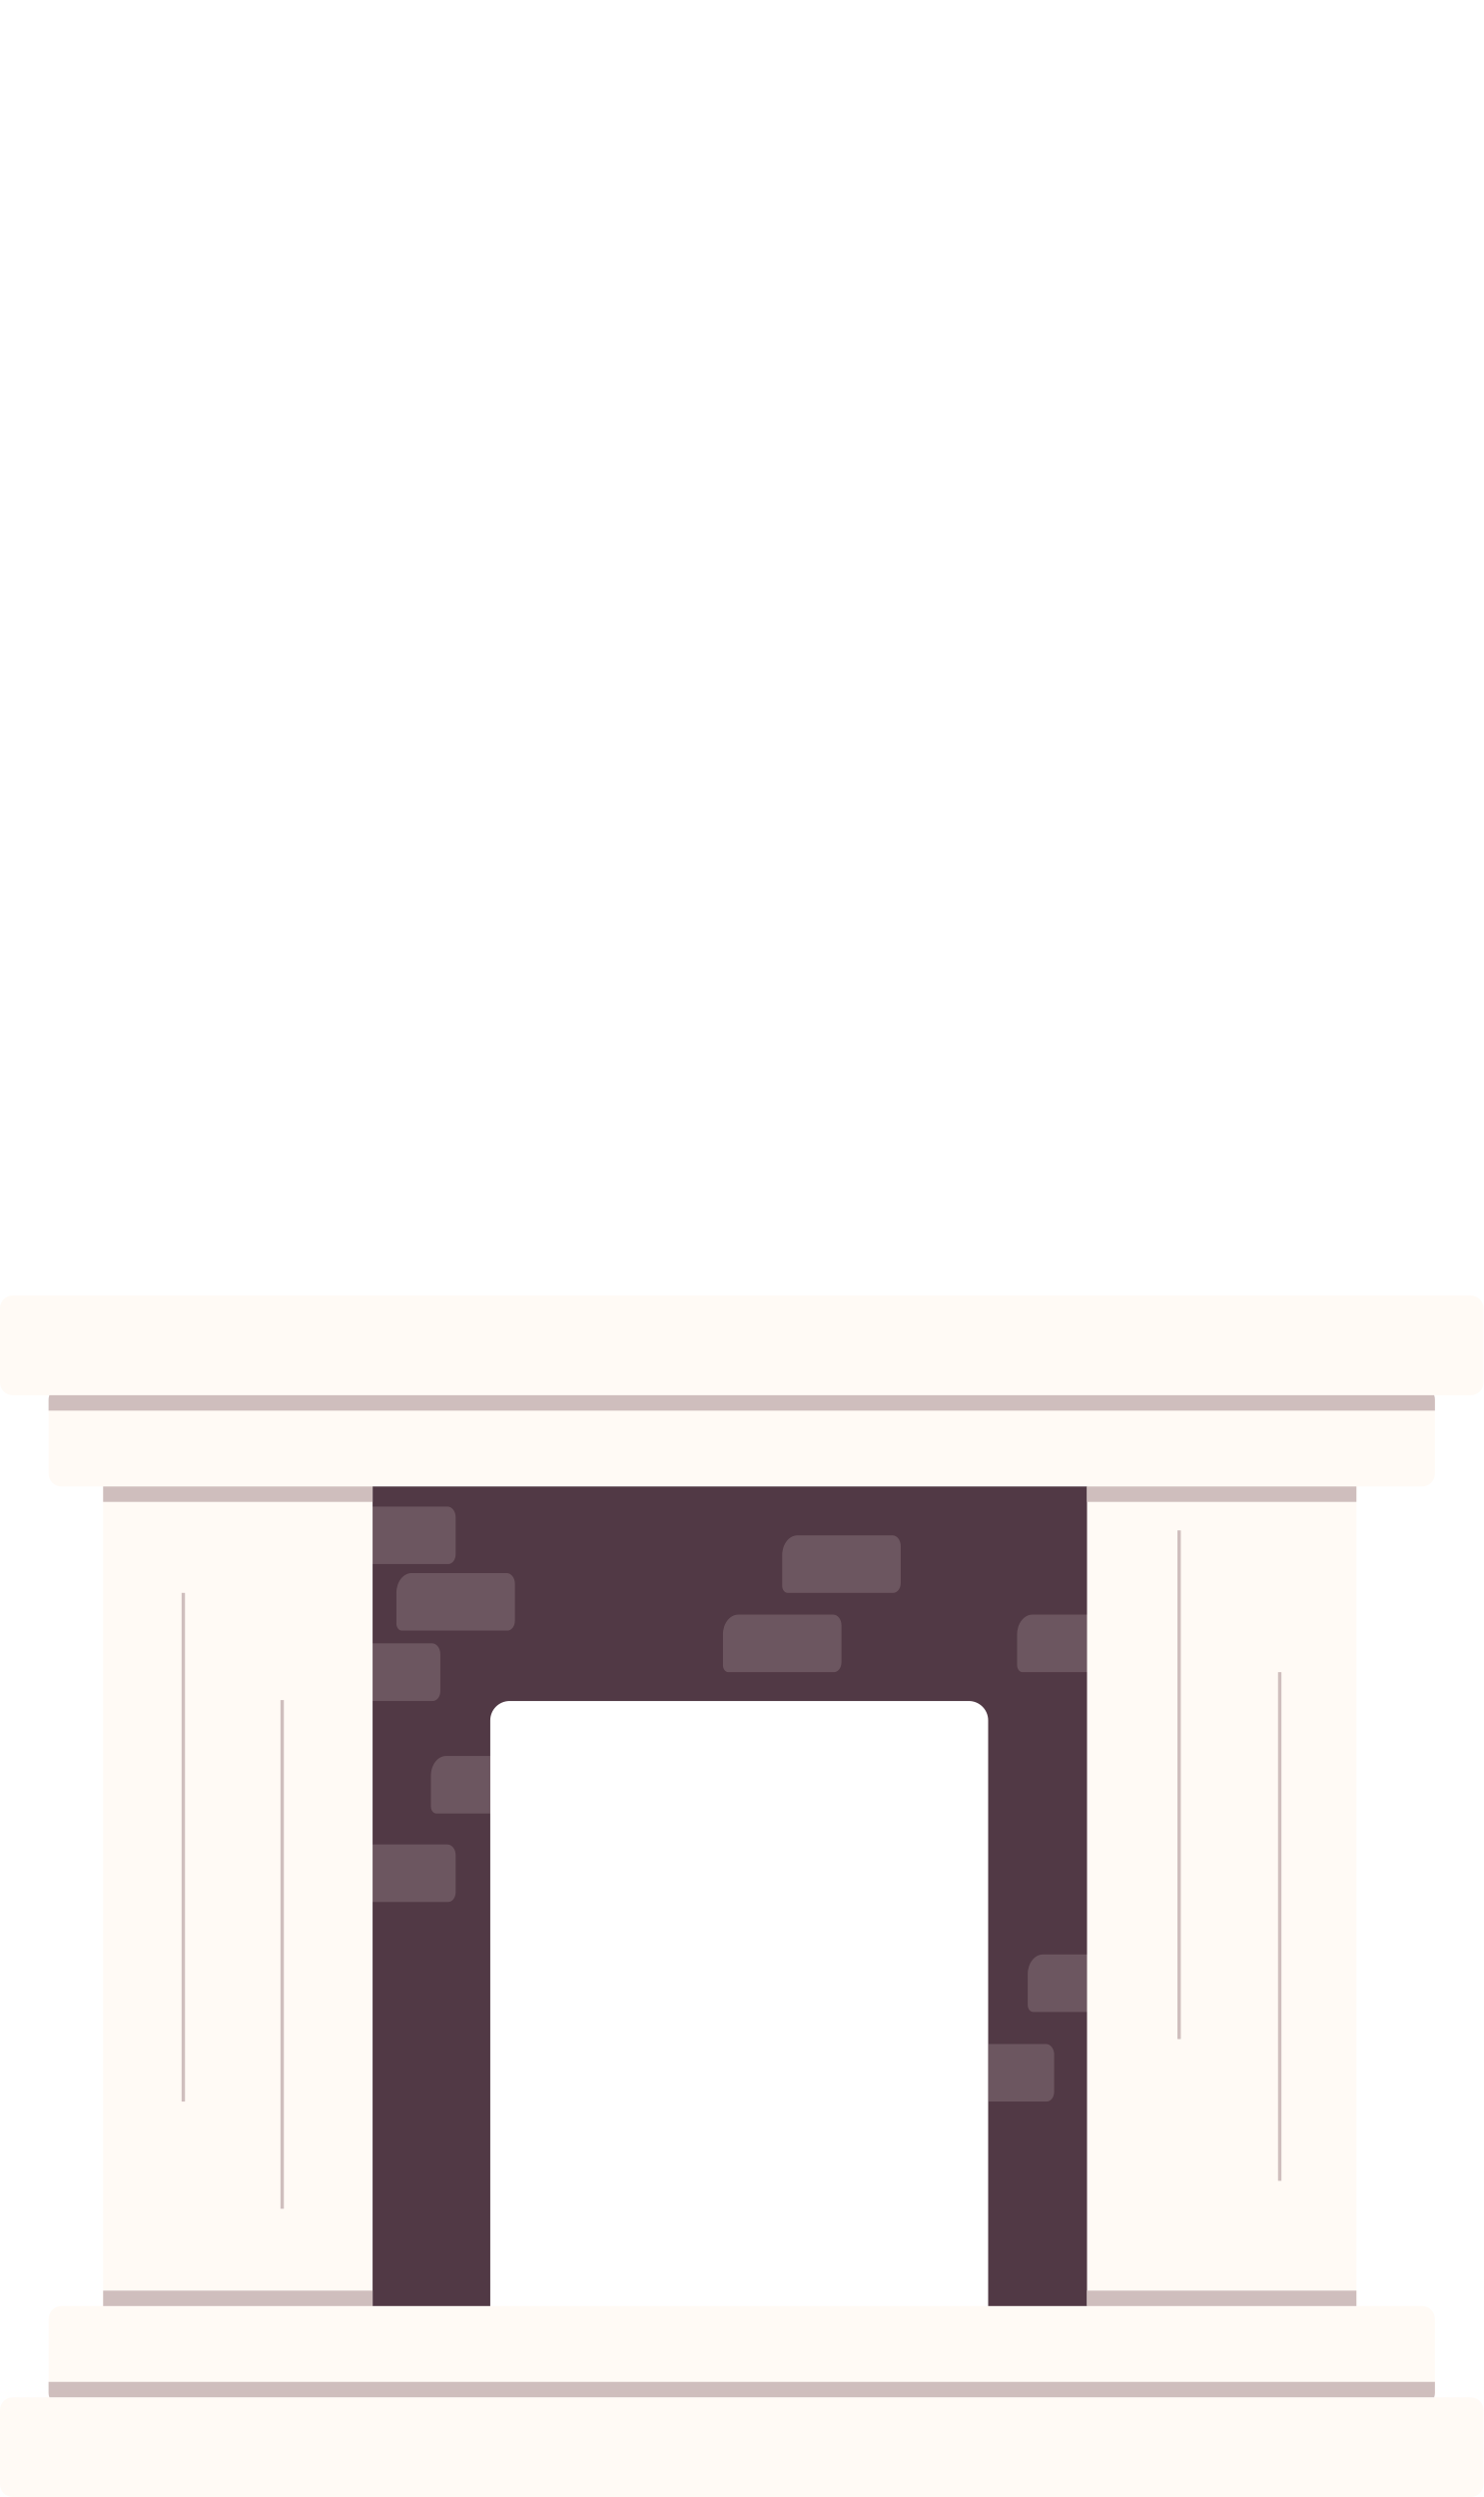
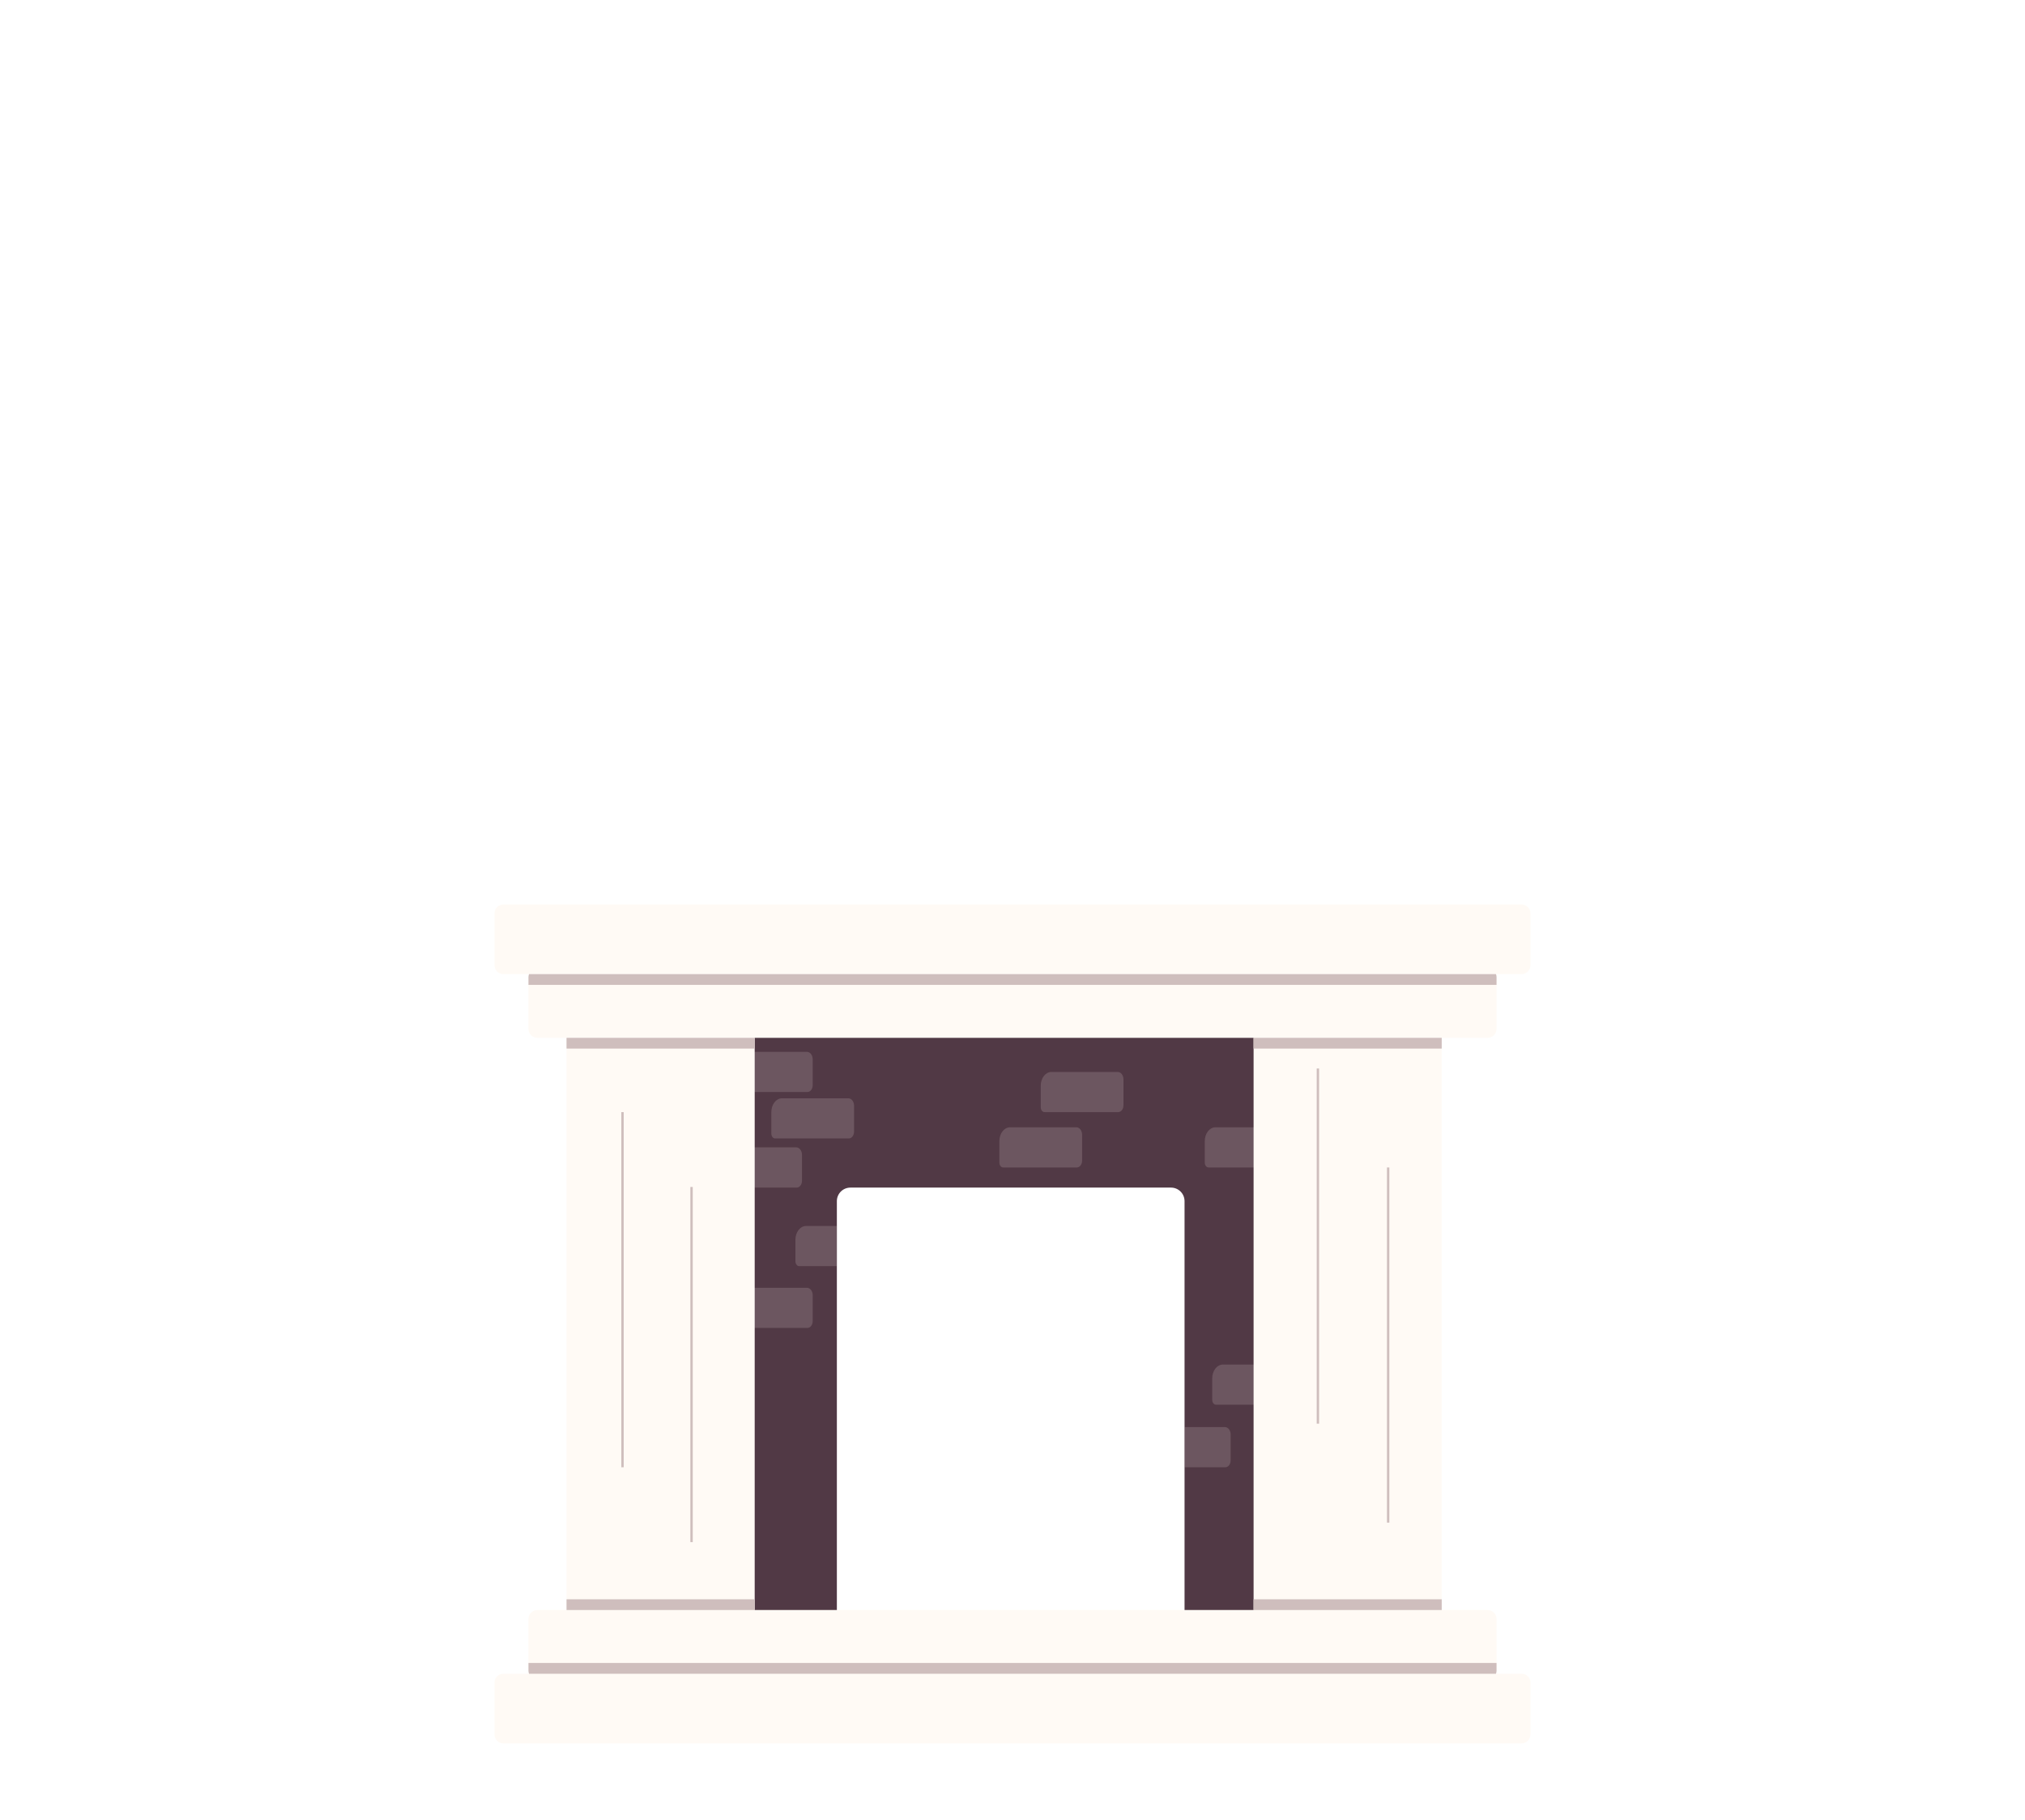
- <svg xmlns="http://www.w3.org/2000/svg" id="Calque_6" data-name="Calque 6" viewBox="0 0 257.17 432.8">
+ <svg xmlns="http://www.w3.org/2000/svg" id="Calque_6" data-name="Calque 6" viewBox="0 0 502.7 451.82">
  <defs>
    <style>
      .cls-1, .cls-2 {
        fill: #cfbebd;
      }

      .cls-2 {
        opacity: .22;
      }

      .cls-3 {
        fill: #fffaf5;
      }

      .cls-4 {
        fill: #513945;
      }
    </style>
  </defs>
  <g>
-     <path class="cls-4" d="M199.38,249v161.32h-28.08v-112.13c0-1.86-1.51-3.36-3.36-3.36H88.35c-1.86,0-3.36,1.51-3.36,3.36v112.13h-27.19V249H199.38Z" />
+     <path class="cls-4" d="M322.14,249v161.32h-28.08v-112.13c0-1.86-1.51-3.36-3.36-3.36h-79.59c-1.86,0-3.36,1.51-3.36,3.36v112.13h-27.19V249h141.59Z" />
    <g>
-       <path class="cls-2" d="M145.87,281.7v6.43c0,.94-.59,1.7-1.31,1.7h-18.29c-.52,0-.94-.54-.94-1.22v-5.32c0-1.9,1.19-3.43,2.65-3.43h16.46c.79,0,1.43,.82,1.43,1.85Z" />
-       <path class="cls-2" d="M156.14,267.96v6.43c0,.94-.59,1.7-1.31,1.7h-18.29c-.52,0-.94-.54-.94-1.22v-5.32c0-1.9,1.19-3.43,2.65-3.43h16.46c.79,0,1.43,.82,1.43,1.85Z" />
-       <path class="cls-2" d="M78.99,262.97v6.43c0,.94-.59,1.7-1.31,1.7h-18.29c-.52,0-.94-.54-.94-1.22v-5.32c0-1.9,1.19-3.43,2.65-3.43h16.46c.79,0,1.43,.82,1.43,1.85Z" />
-       <path class="cls-2" d="M89.26,274.5v6.43c0,.94-.59,1.7-1.31,1.7h-18.29c-.52,0-.94-.54-.94-1.22v-5.32c0-1.9,1.19-3.43,2.65-3.43h16.46c.79,0,1.43,.82,1.43,1.85Z" />
-       <path class="cls-2" d="M76.33,286.69v6.44c0,.94-.59,1.7-1.31,1.7h-17.24v-9.88c.21-.07,.43-.11,.66-.11h16.46c.78,0,1.43,.83,1.43,1.85Z" />
-       <path class="cls-2" d="M84.98,304.36v9.97h-9.34c-.51,0-.94-.54-.94-1.22v-5.32c0-1.9,1.18-3.43,2.64-3.43h7.63Z" />
-       <path class="cls-2" d="M78.99,321.54v6.43c0,.94-.59,1.7-1.31,1.7h-18.29c-.52,0-.94-.54-.94-1.22v-5.32c0-1.9,1.19-3.43,2.65-3.43h16.46c.79,0,1.43,.82,1.43,1.85Z" />
-       <path class="cls-2" d="M198.7,340.6v6.43c0,.94-.59,1.7-1.31,1.7h-18.29c-.52,0-.94-.54-.94-1.22v-5.32c0-1.9,1.19-3.43,2.65-3.43h16.46c.79,0,1.43,.82,1.43,1.85Z" />
-       <path class="cls-2" d="M182.74,356.12v6.44c0,.94-.58,1.7-1.31,1.7h-10.13v-9.98h10.02c.78,0,1.43,.83,1.43,1.85Z" />
-       <path class="cls-2" d="M196.86,281.7v6.43c0,.94-.59,1.7-1.31,1.7h-18.29c-.52,0-.94-.54-.94-1.22v-5.32c0-1.9,1.19-3.43,2.65-3.43h16.46c.79,0,1.43,.82,1.43,1.85Z" />
+       <path class="cls-2" d="M268.63,281.7v6.43c0,.94-.59,1.7-1.31,1.7h-18.29c-.52,0-.94-.54-.94-1.22v-5.32c0-1.9,1.19-3.43,2.65-3.43h16.46c.79,0,1.43,.82,1.43,1.85Z" />
+       <path class="cls-2" d="M278.9,267.96v6.43c0,.94-.59,1.7-1.31,1.7h-18.29c-.52,0-.94-.54-.94-1.22v-5.32c0-1.9,1.19-3.43,2.65-3.43h16.46c.79,0,1.43,.82,1.43,1.85Z" />
+       <path class="cls-2" d="M201.75,262.97v6.43c0,.94-.59,1.7-1.31,1.7h-18.29c-.52,0-.94-.54-.94-1.22v-5.32c0-1.9,1.19-3.43,2.65-3.43h16.46c.79,0,1.43,.82,1.43,1.85Z" />
+       <path class="cls-2" d="M212.02,274.5v6.43c0,.94-.59,1.7-1.31,1.7h-18.29c-.52,0-.94-.54-.94-1.22v-5.32c0-1.9,1.19-3.43,2.65-3.43h16.46c.79,0,1.43,.82,1.43,1.85Z" />
+       <path class="cls-2" d="M199.09,286.69v6.44c0,.94-.59,1.7-1.31,1.7h-17.24v-9.88c.21-.07,.43-.11,.66-.11h16.46c.78,0,1.43,.83,1.43,1.85Z" />
+       <path class="cls-2" d="M207.74,304.36v9.97h-9.34c-.51,0-.94-.54-.94-1.22v-5.32c0-1.9,1.18-3.43,2.64-3.43h7.63Z" />
+       <path class="cls-2" d="M201.75,321.54v6.43c0,.94-.59,1.7-1.31,1.7h-18.29c-.52,0-.94-.54-.94-1.22v-5.32c0-1.9,1.19-3.43,2.65-3.43h16.46c.79,0,1.43,.82,1.43,1.85Z" />
+       <path class="cls-2" d="M321.47,340.6v6.43c0,.94-.59,1.7-1.31,1.7h-18.29c-.52,0-.94-.54-.94-1.22v-5.32c0-1.9,1.19-3.43,2.65-3.43h16.46c.79,0,1.43,.82,1.43,1.85Z" />
+       <path class="cls-2" d="M305.5,356.12v6.44c0,.94-.58,1.7-1.31,1.7h-10.13v-9.98h10.02c.78,0,1.43,.83,1.43,1.85Z" />
+       <path class="cls-2" d="M319.62,281.7v6.43c0,.94-.59,1.7-1.31,1.7h-18.29c-.52,0-.94-.54-.94-1.22v-5.32c0-1.9,1.19-3.43,2.65-3.43h16.46c.79,0,1.43,.82,1.43,1.85Z" />
    </g>
  </g>
  <g>
-     <rect class="cls-3" x="17.88" y="253.37" width="46.71" height="151.64" />
-     <rect class="cls-3" x="188.44" y="253.37" width="46.7" height="151.64" />
-     <path class="cls-3" d="M257.17,226.76v12.86c0,1.23-.99,2.21-2.22,2.21H2.21c-1.23,0-2.21-.98-2.21-2.21v-12.86c0-1.23,.98-2.21,2.21-2.21H254.95c1.23,0,2.22,.98,2.22,2.21Z" />
-     <path class="cls-3" d="M248.75,242.58v12.86c0,1.22-.99,2.21-2.22,2.21H10.64c-1.23,0-2.21-.99-2.21-2.21v-12.86c0-.27,.05-.51,.14-.75H248.61c.09,.23,.14,.48,.14,.75Z" />
-     <path class="cls-1" d="M248.75,242.58v1.92H8.42v-1.92c0-.27,.05-.51,.14-.75H248.61c.09,.23,.14,.48,.14,.75Z" />
-     <rect class="cls-1" x="17.88" y="257.65" width="46.71" height="2.67" />
-     <rect class="cls-1" x="188.44" y="257.65" width="46.7" height="2.67" />
-     <path class="cls-3" d="M257.17,430.59v-12.86c0-1.23-.99-2.21-2.22-2.21H2.21c-1.23,0-2.21,.98-2.21,2.21v12.86c0,1.23,.98,2.21,2.21,2.21H254.95c1.23,0,2.22-.98,2.22-2.21Z" />
-     <path class="cls-3" d="M248.75,414.77v-12.86c0-1.22-.99-2.21-2.22-2.21H10.64c-1.23,0-2.21,.99-2.21,2.21v12.86c0,.27,.05,.51,.14,.75H248.61c.09-.23,.14-.48,.14-.75Z" />
-     <path class="cls-1" d="M248.75,414.77v-1.92H8.42v1.92c0,.27,.05,.51,.14,.75H248.61c.09-.23,.14-.48,.14-.75Z" />
-     <rect class="cls-1" x="17.88" y="397.03" width="46.71" height="2.67" />
-     <rect class="cls-1" x="188.44" y="397.03" width="46.7" height="2.67" />
-     <rect class="cls-1" x="31.48" y="276.09" width=".59" height="88.17" />
-     <rect class="cls-1" x="48.62" y="294.67" width=".59" height="88.17" />
-     <rect class="cls-1" x="204.11" y="265.26" width=".59" height="88.17" />
-     <rect class="cls-1" x="221.55" y="289.83" width=".59" height="88.17" />
+     <rect class="cls-3" x="140.64" y="253.37" width="46.71" height="151.64" />
+     <rect class="cls-3" x="311.2" y="253.37" width="46.7" height="151.64" />
+     <path class="cls-3" d="M379.94,226.76v12.86c0,1.23-.99,2.21-2.22,2.21H124.97c-1.23,0-2.21-.98-2.21-2.21v-12.86c0-1.23,.98-2.21,2.21-2.21h252.74c1.23,0,2.22,.98,2.22,2.21Z" />
+     <path class="cls-3" d="M371.51,242.58v12.86c0,1.22-.99,2.21-2.22,2.21H133.4c-1.23,0-2.21-.99-2.21-2.21v-12.86c0-.27,.05-.51,.14-.75h240.04c.09,.23,.14,.48,.14,.75Z" />
+     <path class="cls-1" d="M371.51,242.58v1.92H131.19v-1.92c0-.27,.05-.51,.14-.75h240.04c.09,.23,.14,.48,.14,.75Z" />
+     <rect class="cls-1" x="140.64" y="257.65" width="46.71" height="2.67" />
+     <rect class="cls-1" x="311.2" y="257.65" width="46.7" height="2.67" />
+     <path class="cls-3" d="M379.94,430.59v-12.86c0-1.23-.99-2.21-2.22-2.21H124.97c-1.23,0-2.21,.98-2.21,2.21v12.86c0,1.23,.98,2.21,2.21,2.21h252.74c1.23,0,2.22-.98,2.22-2.21Z" />
+     <path class="cls-3" d="M371.51,414.77v-12.86c0-1.22-.99-2.21-2.22-2.21H133.4c-1.23,0-2.21,.99-2.21,2.21v12.86c0,.27,.05,.51,.14,.75h240.04c.09-.23,.14-.48,.14-.75Z" />
+     <path class="cls-1" d="M371.51,414.77v-1.92H131.19v1.92c0,.27,.05,.51,.14,.75h240.04c.09-.23,.14-.48,.14-.75Z" />
+     <rect class="cls-1" x="140.64" y="397.03" width="46.71" height="2.67" />
+     <rect class="cls-1" x="311.2" y="397.03" width="46.7" height="2.67" />
+     <rect class="cls-1" x="154.24" y="276.09" width=".59" height="88.17" />
+     <rect class="cls-1" x="171.38" y="294.67" width=".59" height="88.17" />
+     <rect class="cls-1" x="326.87" y="265.26" width=".59" height="88.17" />
+     <rect class="cls-1" x="344.31" y="289.83" width=".59" height="88.17" />
  </g>
</svg>
